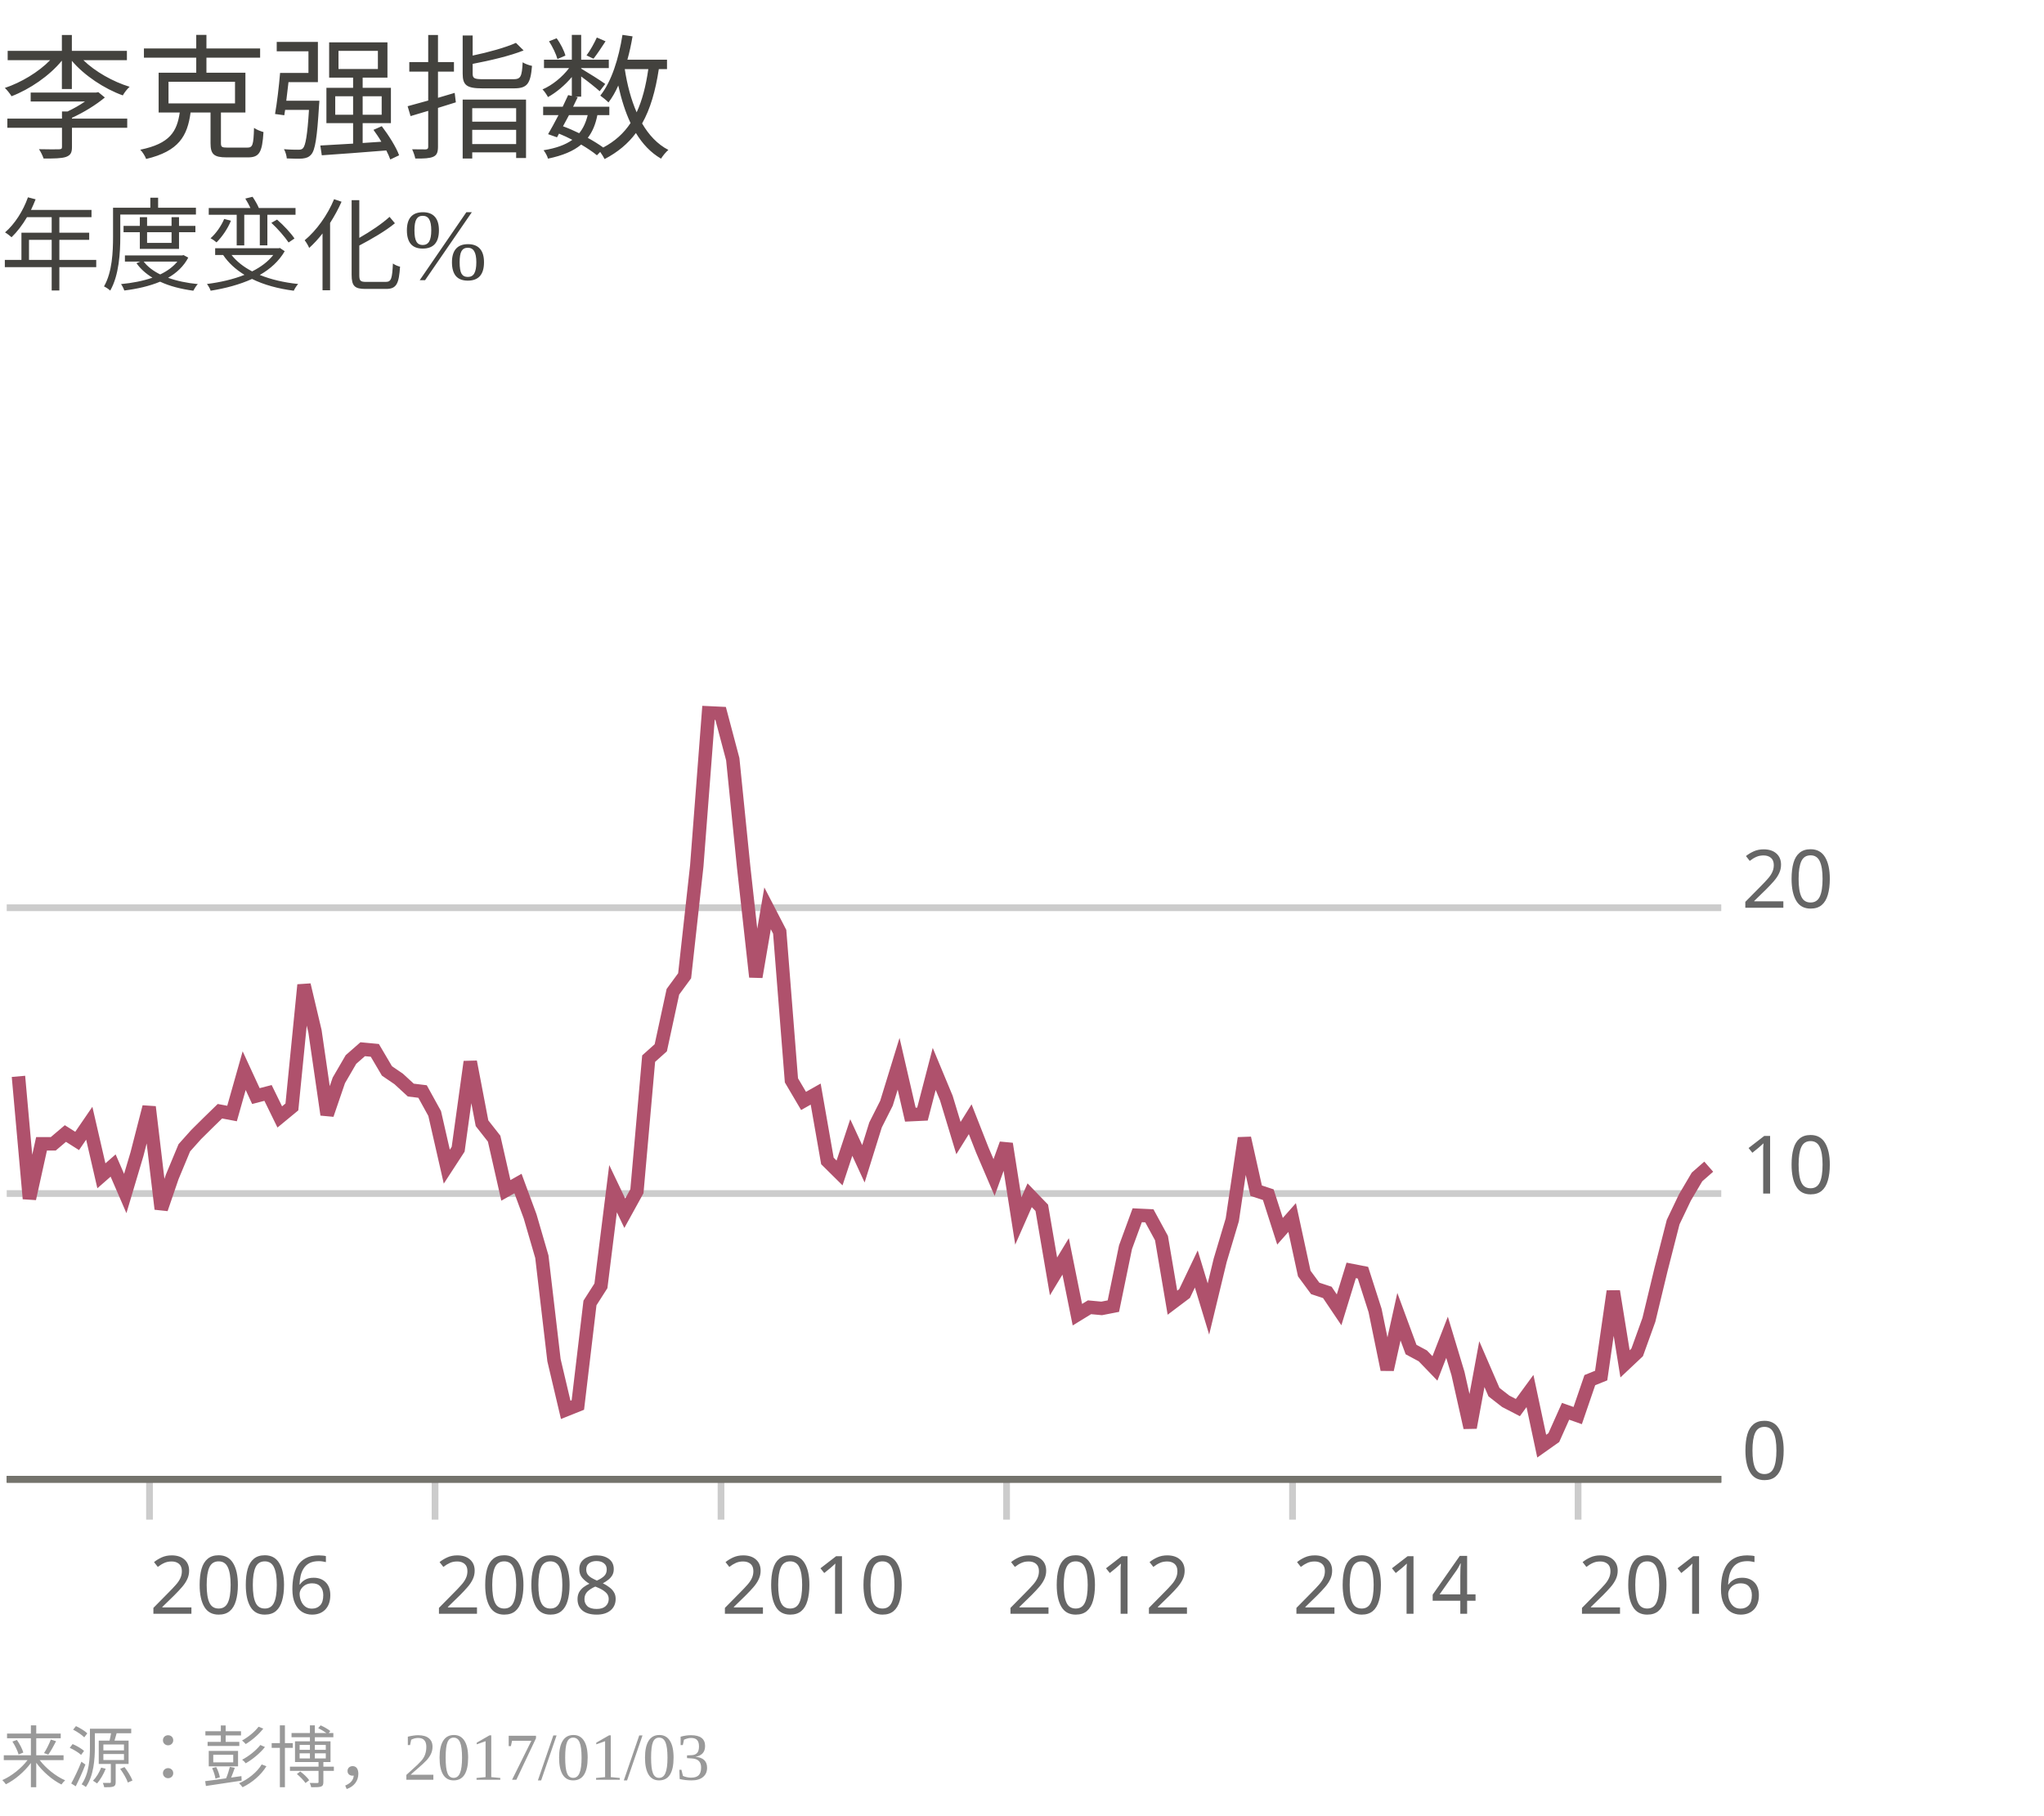
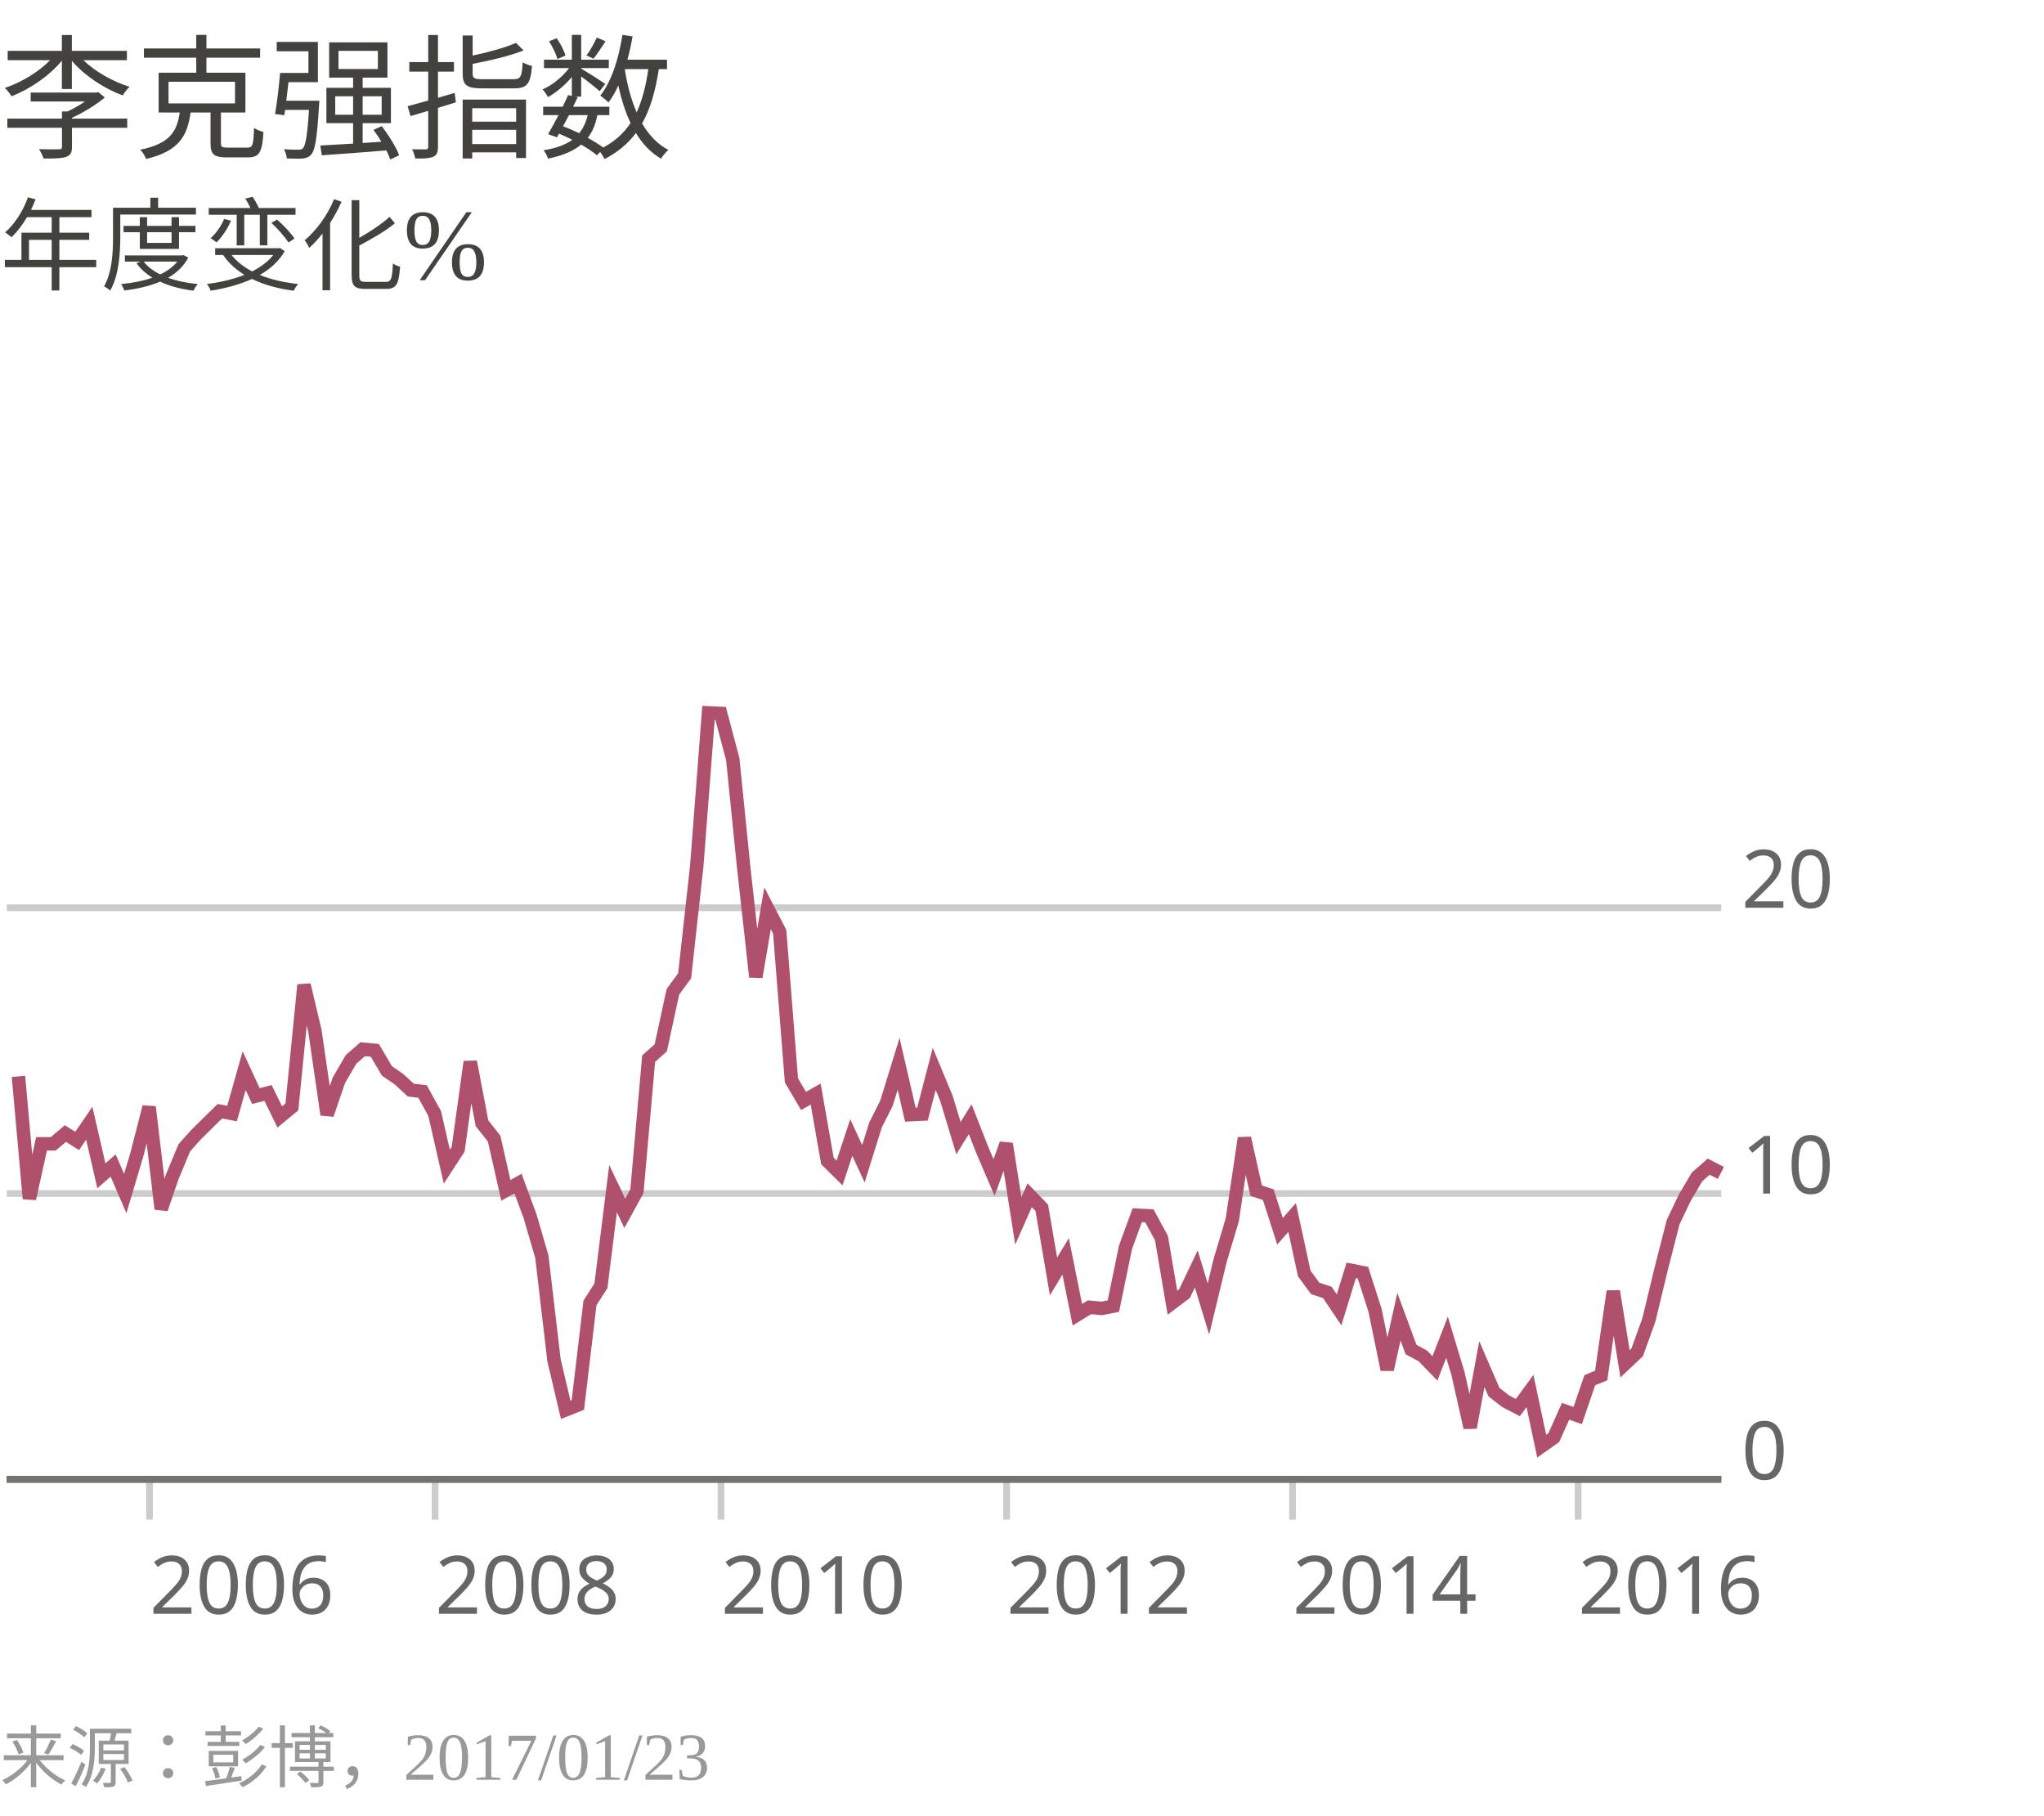
<svg xmlns="http://www.w3.org/2000/svg" viewBox="0 0 304 270">
  <text class="chart-title" fill="#43423e" font-size="20" y="22">李克强指数</text>
  <text class="chart-subtitle" fill="#43423e" font-size="15" y="42">年度变化%</text>
-   <text class="chart-source" font-size="10" fill-opacity="0.4" y="265">来源：彭博，2017/01/03</text>
+   <text class="chart-source" font-size="10" fill-opacity="0.4" y="265">来源：彭博，2017/01/23</text>
  <g transform="translate(1,100)">
    <g transform="translate(0,120)" class="x axis">
      <g class="tick" style="" transform="translate(21.23546,0)">
        <line y2="6" x2="0" fill="none" stroke="#000" stroke-opacity="0.2" />
        <text dy="0" style="" y="20" x="0" font-family="MetricWeb,sans-serif" fill-opacity="0.6" font-size="12" text-anchor="start">2006</text>
      </g>
      <g class="tick" style="" transform="translate(63.70637,0)">
        <line y2="6" x2="0" fill="none" stroke="#000" stroke-opacity="0.2" />
        <text dy="0" style="" y="20" x="0" font-family="MetricWeb,sans-serif" fill-opacity="0.6" font-size="12" text-anchor="start">2008</text>
      </g>
      <g class="tick" style="" transform="translate(106.2355,0)">
        <line y2="6" x2="0" fill="none" stroke="#000" stroke-opacity="0.2" />
        <text dy="0" style="" y="20" x="0" font-family="MetricWeb,sans-serif" fill-opacity="0.6" font-size="12" text-anchor="start">2010</text>
      </g>
      <g class="tick" style="" transform="translate(148.7064,0)">
        <line y2="6" x2="0" fill="none" stroke="#000" stroke-opacity="0.2" />
        <text dy="0" style="" y="20" x="0" font-family="MetricWeb,sans-serif" fill-opacity="0.6" font-size="12" text-anchor="start">2012</text>
      </g>
      <g class="tick" style="" transform="translate(191.2355,0)">
        <line y2="6" x2="0" fill="none" stroke="#000" stroke-opacity="0.2" />
        <text dy="0" style="" y="20" x="0" font-family="MetricWeb,sans-serif" fill-opacity="0.6" font-size="12" text-anchor="start">2014</text>
      </g>
      <g class="tick" style="" transform="translate(233.7064,0)">
        <line y2="6" x2="0" fill="none" stroke="#000" stroke-opacity="0.2" />
        <text dy="0" style="" y="20" x="0" font-family="MetricWeb,sans-serif" fill-opacity="0.6" font-size="12" text-anchor="start">2016</text>
      </g>
      <path class="domain" d="M0,0V0H255V0" fill="none" stroke="#74736c" />
    </g>
    <g transform="translate(255,0)" class="y axis">
      <g class="tick" style="" transform="translate(0,120)">
        <line x2="-255" y2="0" fill="none" stroke="#000" stroke-opacity="0.2" />
        <text dy="0" style="text-anchor: start;" x="3" y="0" font-family="MetricWeb,sans-serif" fill-opacity="0.6" font-size="12">0</text>
      </g>
      <g class="tick" style="" transform="translate(0,77.5)">
        <line x2="-255" y2="0" fill="none" stroke="#000" stroke-opacity="0.2" />
        <text dy="0" style="text-anchor: start;" x="3" y="0" font-family="MetricWeb,sans-serif" fill-opacity="0.6" font-size="12">10</text>
      </g>
      <g class="tick" style="" transform="translate(0,35)">
        <line x2="-255" y2="0" fill="none" stroke="#000" stroke-opacity="0.2" />
        <text dy="0" style="text-anchor: start;" x="3" y="0" font-family="MetricWeb,sans-serif" fill-opacity="0.6" font-size="12">20</text>
      </g>
      <path class="domain" d="M-255,1H0V120H-255" fill="none" stroke="#000" stroke-opacity="0" />
      <line class="highlight-line" x1="0" x2="-255" y1="120" y2="120" fill="none" stroke="#74736c" />
    </g>
    <g>
-       <path d="M1.745,60.075L3.374,78.265L5.178,70.105L6.923,70.105L8.727,68.575L10.472,69.68L12.276,67.045L14.079,74.865L15.825,73.335L17.628,77.5L19.374,71.635L21.177,64.623L22.981,79.795L24.61,75.035L26.413,70.7L28.159,68.745L29.962,66.96L31.708,65.26L33.511,65.6L35.315,59.225L37.06,63.008L38.864,62.54L40.609,66.11L42.413,64.623L44.216,46.475L45.845,53.36L47.649,65.77L49.394,60.67L51.198,57.568L52.943,56.038L54.747,56.208L56.55,59.268L58.296,60.458L60.099,62.115L61.845,62.328L63.648,65.6L65.452,73.505L67.139,70.912L68.943,57.908L70.688,67.045L72.491,69.34L74.237,77.033L76.04,76.013L77.844,80.9L79.589,86.893L81.393,102.278L83.138,109.673L84.942,108.95L86.745,93.777L88.374,91.228L90.178,76.778L91.923,80.432L93.727,77.16L95.472,57.44L97.276,55.825L99.079,47.495L100.825,45.115L102.628,28.795L104.374,6.015L106.177,6.1L107.981,12.9L109.61,29.007L111.413,45.285L113.159,35.085L114.962,38.57L116.708,60.67L118.511,63.73L120.315,62.71L122.06,72.655L123.864,74.44L125.609,69.17L127.413,73.08L129.216,67.3L130.845,64.07L132.649,58.205L134.394,65.77L136.198,65.685L137.943,58.97L139.747,63.305L141.55,69.255L143.296,66.45L145.099,71.04L146.845,75.12L148.648,70.105L150.452,81.58L152.139,77.755L153.943,79.625L155.688,89.825L157.491,86.85L159.237,95.52L161.04,94.415L162.844,94.585L164.589,94.245L166.393,85.49L168.138,80.73L169.942,80.815L171.745,84.13L173.374,93.735L175.178,92.375L176.923,88.72L178.727,94.67L180.472,87.445L182.276,81.41L184.079,69.255L185.825,77.075L187.628,77.67L189.374,83.11L191.177,81.07L192.981,89.4L194.61,91.61L196.413,92.205L198.159,94.798L199.962,88.932L201.708,89.273L203.511,94.883L205.315,103.68L207.06,95.817L208.864,100.705L210.609,101.64L212.413,103.51L214.216,98.878L215.845,104.275L217.649,112.308L219.394,102.873L221.198,107.038L222.943,108.398L224.747,109.333L226.55,106.868L228.296,115.07L230.099,113.795L231.845,109.885L233.648,110.523L235.452,105.253L237.139,104.572L238.943,92.035L240.688,102.83L242.491,101.13L244.237,96.285L246.04,88.805L247.844,81.75L249.589,78.095L251.393,75.035L253.138,73.505" stroke-width="2" fill="none" stroke="#af516c" />
+       <path d="M1.745,60.075L3.374,78.265L5.178,70.105L6.923,70.105L8.727,68.575L10.472,69.68L12.276,67.045L14.079,74.865L15.825,73.335L17.628,77.5L19.374,71.635L21.177,64.623L22.981,79.795L24.61,75.035L26.413,70.7L28.159,68.745L29.962,66.96L31.708,65.26L33.511,65.6L35.315,59.225L37.06,63.008L38.864,62.54L40.609,66.11L42.413,64.623L44.216,46.475L45.845,53.36L47.649,65.77L49.394,60.67L51.198,57.568L52.943,56.038L54.747,56.208L56.55,59.268L58.296,60.458L60.099,62.115L61.845,62.328L63.648,65.6L65.452,73.505L67.139,70.912L68.943,57.908L70.688,67.045L72.491,69.34L74.237,77.033L76.04,76.013L77.844,80.9L79.589,86.893L81.393,102.278L83.138,109.673L84.942,108.95L86.745,93.777L88.374,91.228L90.178,76.778L91.923,80.432L93.727,77.16L95.472,57.44L97.276,55.825L99.079,47.495L100.825,45.115L102.628,28.795L104.374,6.015L106.177,6.1L107.981,12.9L109.61,29.007L111.413,45.285L113.159,35.085L114.962,38.57L116.708,60.67L118.511,63.73L120.315,62.71L122.06,72.655L123.864,74.44L125.609,69.17L127.413,73.08L129.216,67.3L130.845,64.07L132.649,58.205L134.394,65.77L136.198,65.685L137.943,58.97L139.747,63.305L141.55,69.255L143.296,66.45L145.099,71.04L146.845,75.12L148.648,70.105L150.452,81.58L152.139,77.755L153.943,79.625L155.688,89.825L157.491,86.85L159.237,95.52L161.04,94.415L162.844,94.585L164.589,94.245L166.393,85.49L168.138,80.73L169.942,80.815L171.745,84.13L173.374,93.735L175.178,92.375L176.923,88.72L178.727,94.67L180.472,87.445L182.276,81.41L184.079,69.255L185.825,77.075L187.628,77.67L189.374,83.11L191.177,81.07L192.981,89.4L194.61,91.61L196.413,92.205L198.159,94.798L199.962,88.932L201.708,89.273L203.511,94.883L205.315,103.68L207.06,95.817L208.864,100.705L210.609,101.64L212.413,103.51L214.216,98.878L215.845,104.275L217.649,112.308L219.394,102.873L221.198,107.038L222.943,108.398L224.747,109.333L226.55,106.868L228.296,115.07L230.099,113.795L231.845,109.885L233.648,110.523L235.452,105.253L237.139,104.572L238.943,92.035L240.688,102.83L242.491,101.13L244.237,96.285L246.04,88.805L247.844,81.75L249.589,78.095L251.393,75.035L253.138,73.505L254.942,74.44" stroke-width="2" fill="none" stroke="#af516c" />
    </g>
  </g>
</svg>
